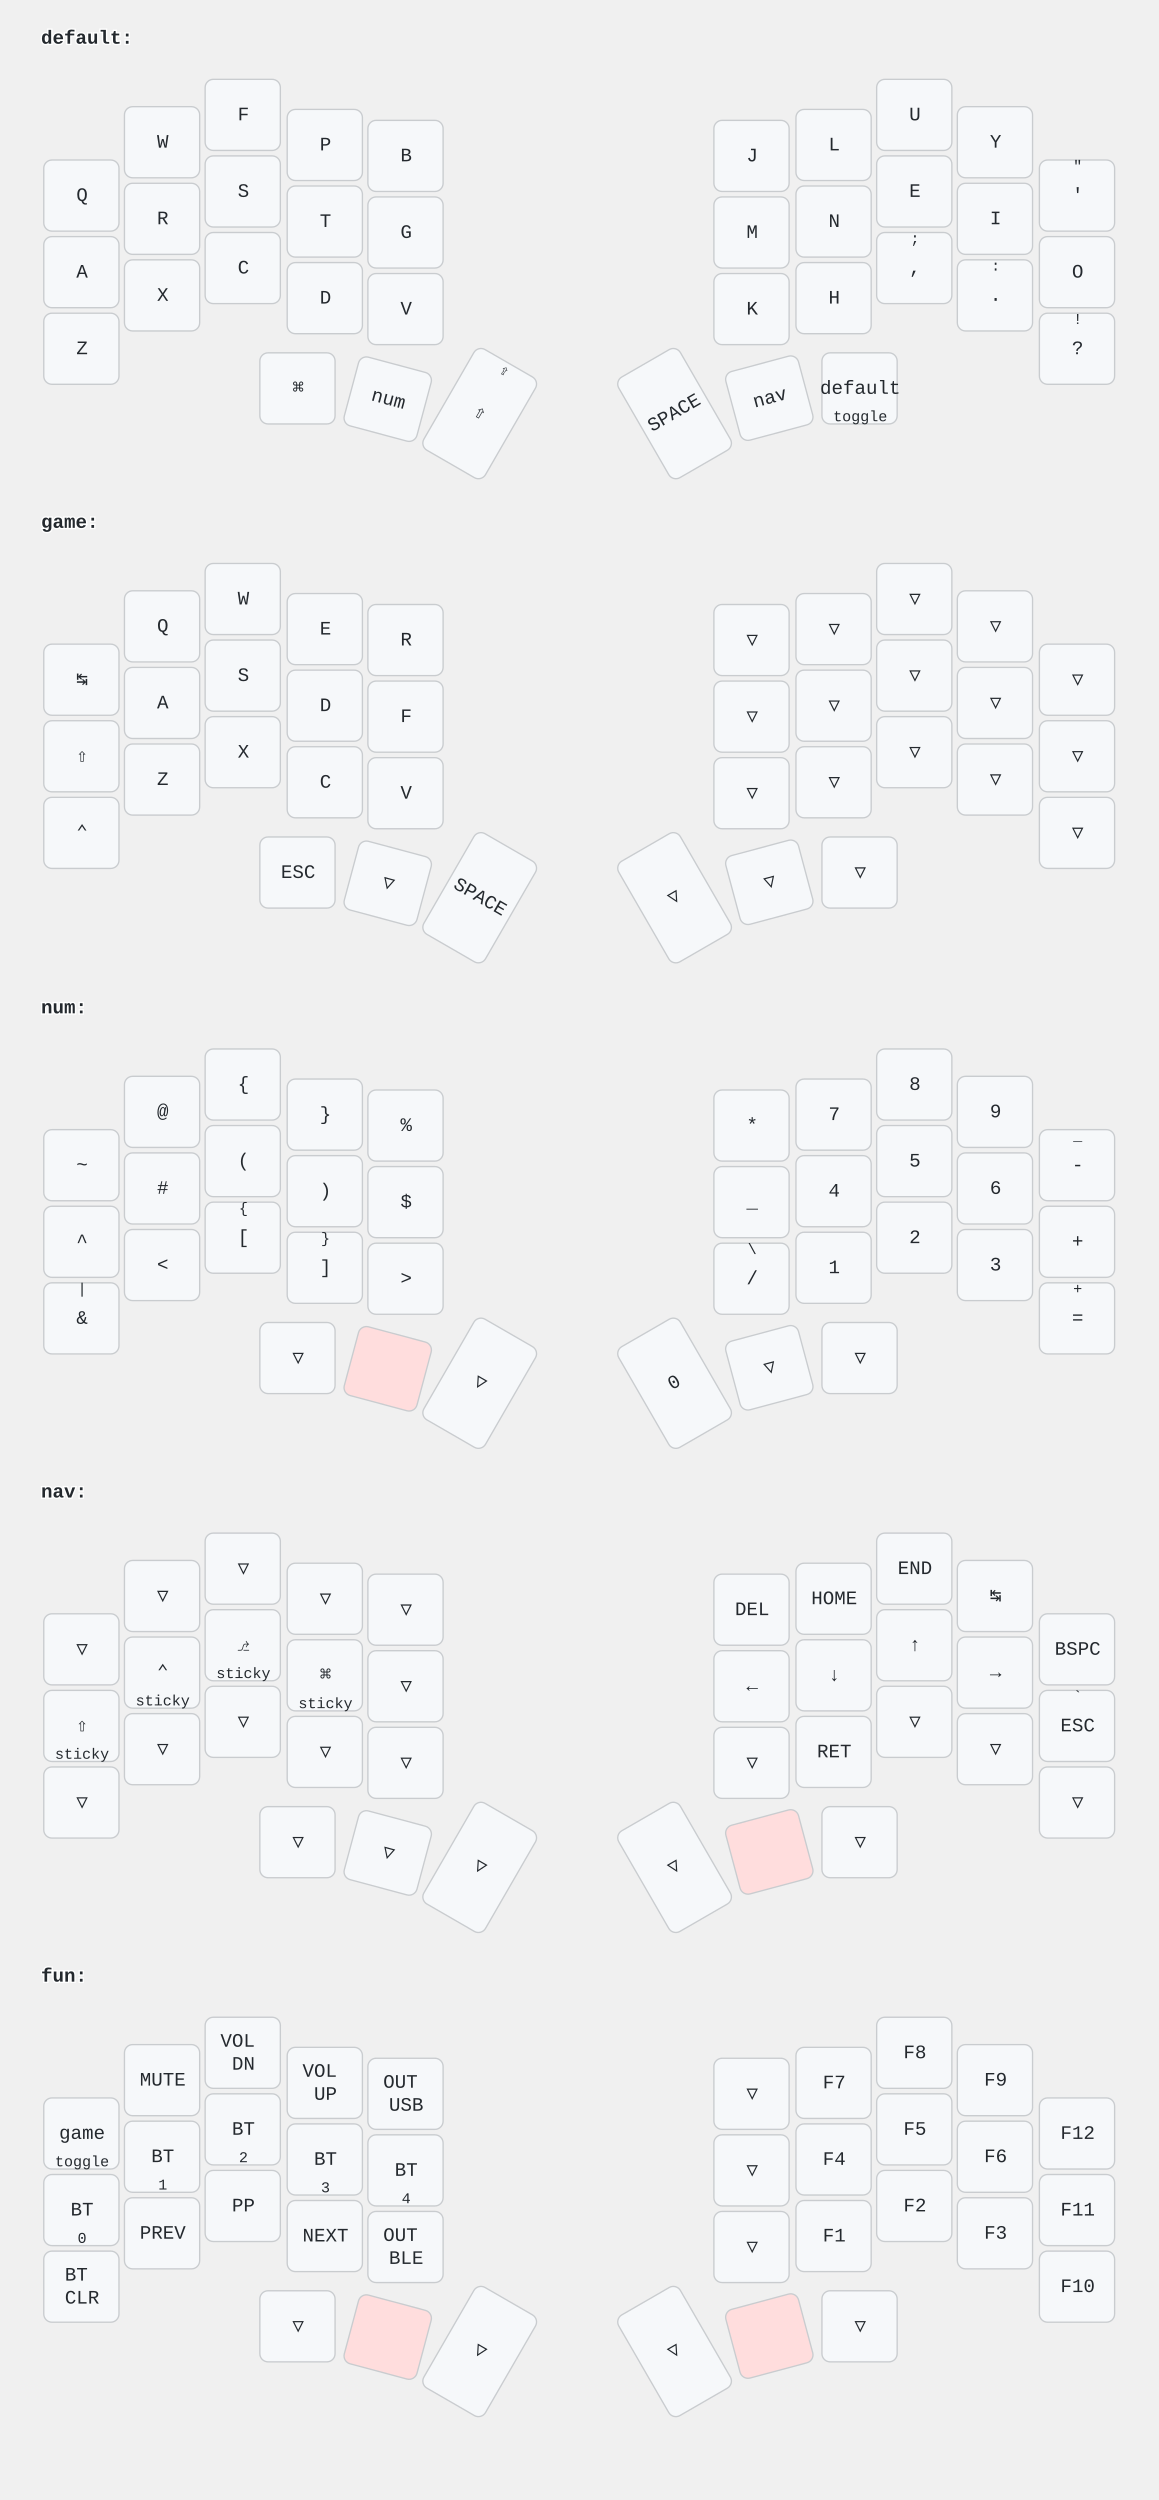
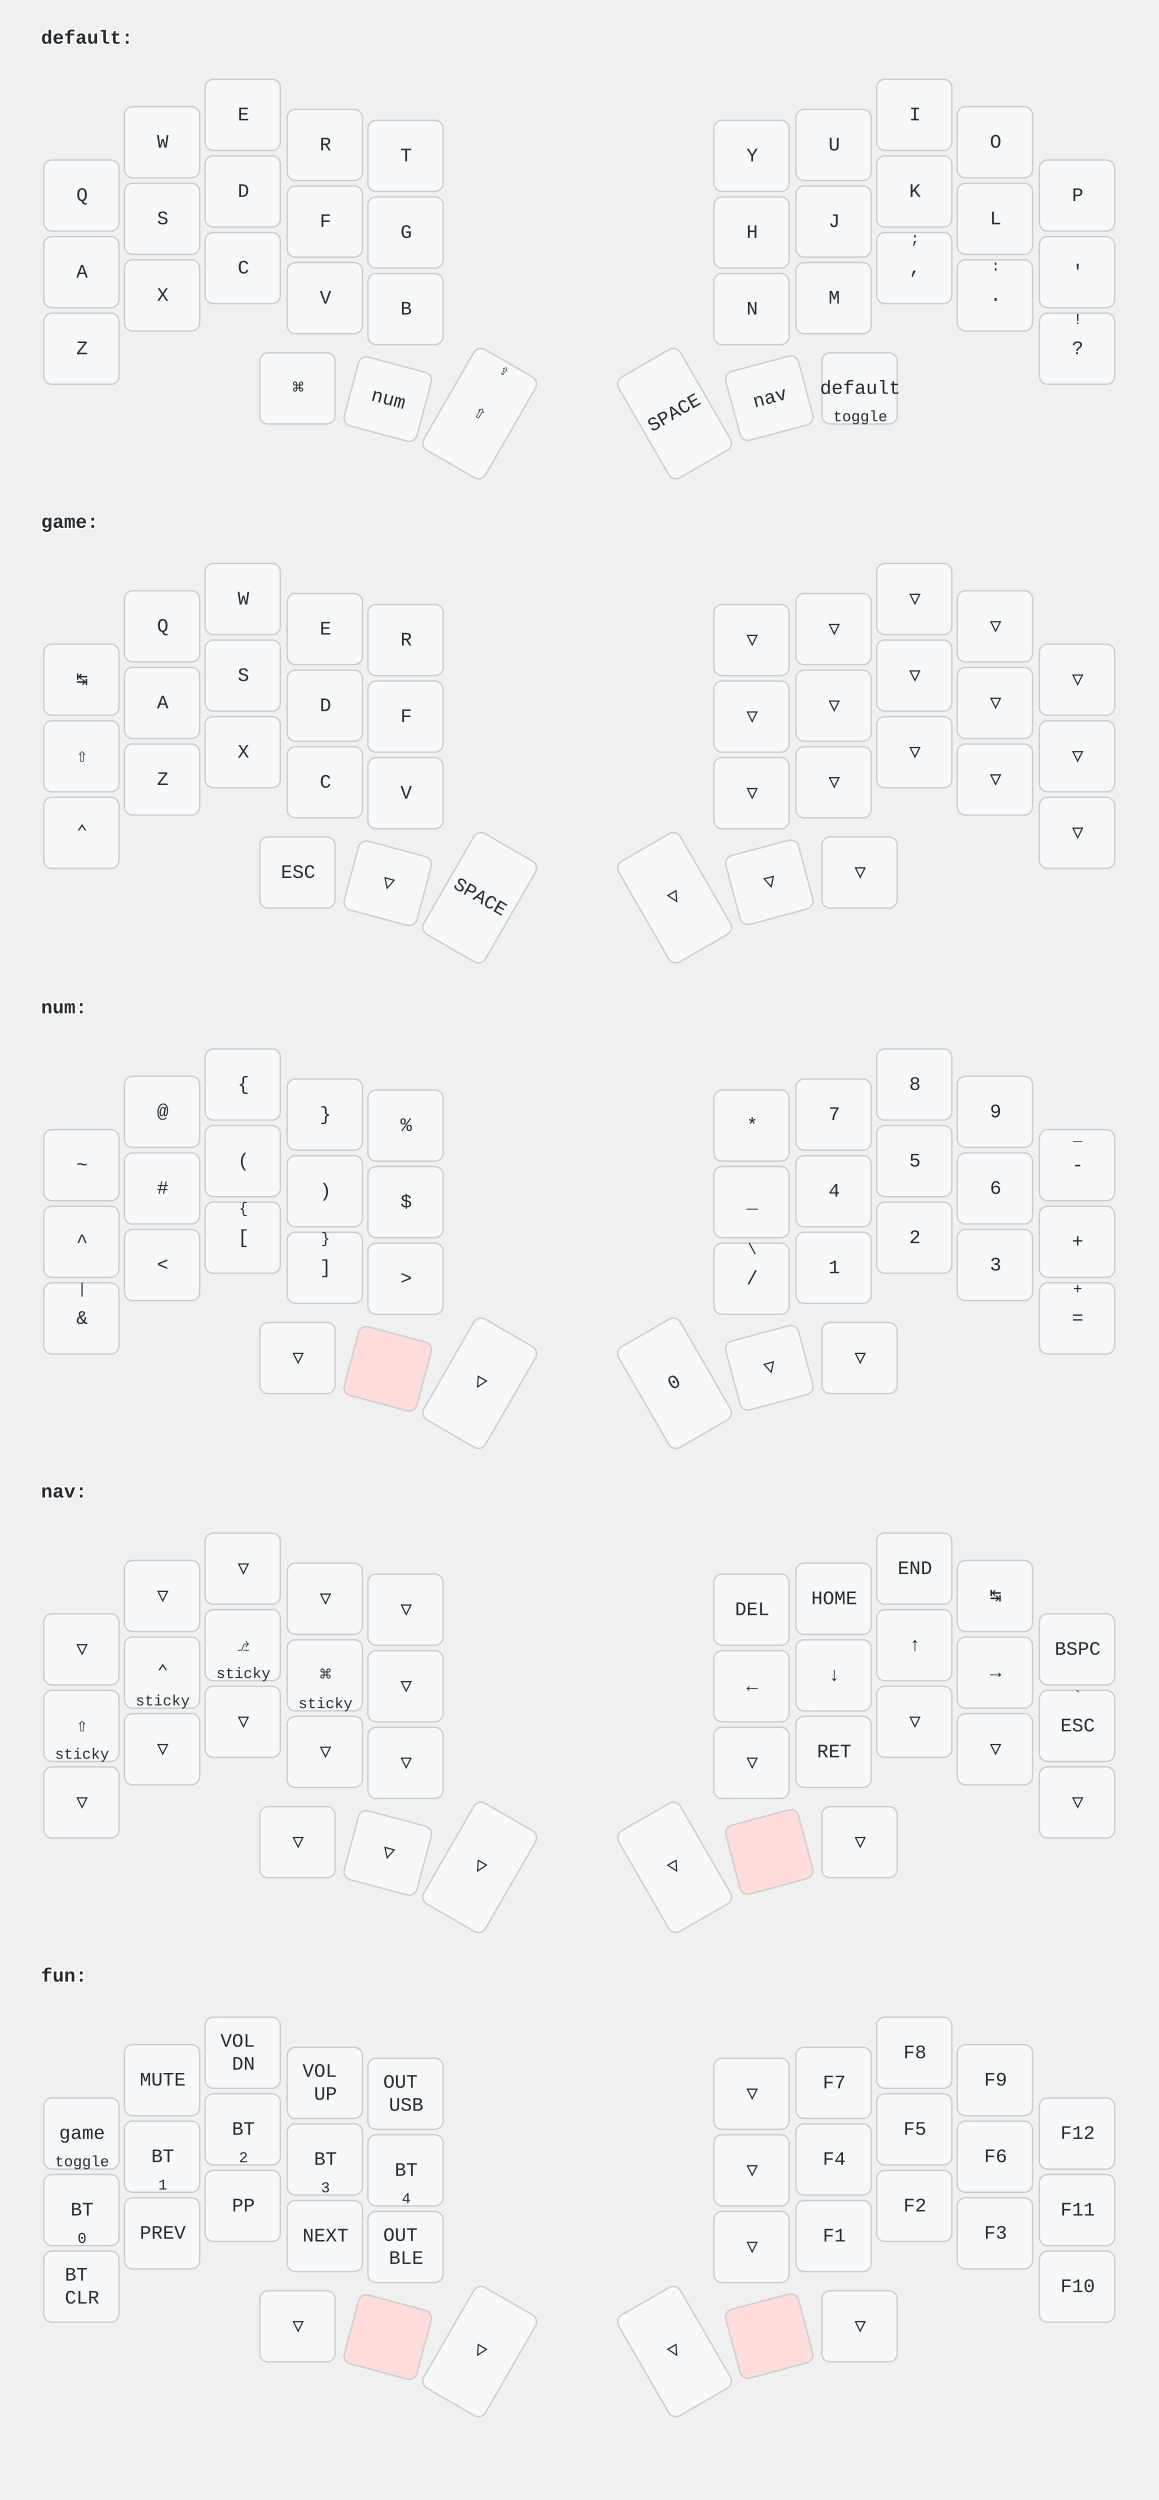
<svg xmlns="http://www.w3.org/2000/svg" width="847" height="1828" viewBox="0 0 847 1828" class="keymap">
  <style>/* font and background color specifications */
svg {
    font-family: SFMono-Regular,Consolas,Liberation Mono,Menlo,monospace;
    font-size: 14px;
    font-kerning: normal;
    text-rendering: optimizeLegibility;
    fill: #24292e;
}

/* default key styling */
rect {
    fill: #f6f8fa;
    stroke: #c9cccf;
    stroke-width: 1;
}

/* color accent for combo boxes */
rect.combo {
    fill: #cdf;
}

/* color accent for held keys */
rect.held, rect.combo.held {
    fill: #fdd;
}

/* color accent for ghost (optional) keys */
rect.ghost, rect.combo.ghost {
    fill: #ddd;
}

text {
    text-anchor: middle;
    dominant-baseline: middle;
}

/* styling for layer labels */
text.label {
    font-weight: bold;
    text-anchor: start;
    stroke: white;
    stroke-width: 2;
    paint-order: stroke;
}

/* styling for combo tap, and key hold/shifted label text */
text.combo, text.hold, text.shifted {
    font-size: 11px;
}

text.hold {
    text-anchor: middle;
    dominant-baseline: auto;
}

text.shifted {
    text-anchor: middle;
    dominant-baseline: hanging;
}

/* styling for hold/shifted label text in combo box */
text.combo.hold, text.combo.shifted {
    font-size: 8px;
}

/* styling for combo dendrons */
path {
    stroke-width: 1;
    stroke: gray;
    fill: none;
}
</style>
  <g transform="translate(30, 0)" class="layer-default">
    <text x="0" y="28" class="label" id="default">default:</text>
    <g transform="translate(0, 56)">
      <g transform="translate(30, 87)" class="key keypos-0">
        <rect rx="6" ry="6" x="-28" y="-26" width="55" height="52" class="key" />
        <text x="0" y="0" class="key tap">Q</text>
      </g>
      <g transform="translate(89, 48)" class="key keypos-1">
        <rect rx="6" ry="6" x="-28" y="-26" width="55" height="52" class="key" />
        <text x="0" y="0" class="key tap">W</text>
      </g>
      <g transform="translate(148, 28)" class="key keypos-2">
        <rect rx="6" ry="6" x="-28" y="-26" width="55" height="52" class="key" />
+         <text x="0" y="0" class="key tap">E</text>
+       </g>
+       <g transform="translate(208, 50)" class="key keypos-3">
+         <rect rx="6" ry="6" x="-28" y="-26" width="55" height="52" class="key" />
+         <text x="0" y="0" class="key tap">R</text>
+       </g>
+       <g transform="translate(267, 58)" class="key keypos-4">
+         <rect rx="6" ry="6" x="-28" y="-26" width="55" height="52" class="key" />
+         <text x="0" y="0" class="key tap">T</text>
+       </g>
+       <g transform="translate(520, 58)" class="key keypos-5">
+         <rect rx="6" ry="6" x="-28" y="-26" width="55" height="52" class="key" />
+         <text x="0" y="0" class="key tap">Y</text>
+       </g>
+       <g transform="translate(580, 50)" class="key keypos-6">
+         <rect rx="6" ry="6" x="-28" y="-26" width="55" height="52" class="key" />
+         <text x="0" y="0" class="key tap">U</text>
+       </g>
+       <g transform="translate(639, 28)" class="key keypos-7">
+         <rect rx="6" ry="6" x="-28" y="-26" width="55" height="52" class="key" />
+         <text x="0" y="0" class="key tap">I</text>
+       </g>
+       <g transform="translate(698, 48)" class="key keypos-8">
+         <rect rx="6" ry="6" x="-28" y="-26" width="55" height="52" class="key" />
+         <text x="0" y="0" class="key tap">O</text>
+       </g>
+       <g transform="translate(758, 87)" class="key keypos-9">
+         <rect rx="6" ry="6" x="-28" y="-26" width="55" height="52" class="key" />
+         <text x="0" y="0" class="key tap">P</text>
+       </g>
+       <g transform="translate(30, 143)" class="key keypos-10">
+         <rect rx="6" ry="6" x="-28" y="-26" width="55" height="52" class="key" />
+         <text x="0" y="0" class="key tap">A</text>
+       </g>
+       <g transform="translate(89, 104)" class="key keypos-11">
+         <rect rx="6" ry="6" x="-28" y="-26" width="55" height="52" class="key" />
+         <text x="0" y="0" class="key tap">S</text>
+       </g>
+       <g transform="translate(148, 84)" class="key keypos-12">
+         <rect rx="6" ry="6" x="-28" y="-26" width="55" height="52" class="key" />
+         <text x="0" y="0" class="key tap">D</text>
+       </g>
+       <g transform="translate(208, 106)" class="key keypos-13">
+         <rect rx="6" ry="6" x="-28" y="-26" width="55" height="52" class="key" />
        <text x="0" y="0" class="key tap">F</text>
      </g>
-       <g transform="translate(208, 50)" class="key keypos-3">
-         <rect rx="6" ry="6" x="-28" y="-26" width="55" height="52" class="key" />
-         <text x="0" y="0" class="key tap">P</text>
-       </g>
-       <g transform="translate(267, 58)" class="key keypos-4">
+       <g transform="translate(267, 114)" class="key keypos-14">
+         <rect rx="6" ry="6" x="-28" y="-26" width="55" height="52" class="key" />
+         <text x="0" y="0" class="key tap">G</text>
+       </g>
+       <g transform="translate(520, 114)" class="key keypos-15">
+         <rect rx="6" ry="6" x="-28" y="-26" width="55" height="52" class="key" />
+         <text x="0" y="0" class="key tap">H</text>
+       </g>
+       <g transform="translate(580, 106)" class="key keypos-16">
+         <rect rx="6" ry="6" x="-28" y="-26" width="55" height="52" class="key" />
+         <text x="0" y="0" class="key tap">J</text>
+       </g>
+       <g transform="translate(639, 84)" class="key keypos-17">
+         <rect rx="6" ry="6" x="-28" y="-26" width="55" height="52" class="key" />
+         <text x="0" y="0" class="key tap">K</text>
+       </g>
+       <g transform="translate(698, 104)" class="key keypos-18">
+         <rect rx="6" ry="6" x="-28" y="-26" width="55" height="52" class="key" />
+         <text x="0" y="0" class="key tap">L</text>
+       </g>
+       <g transform="translate(758, 143)" class="key keypos-19">
+         <rect rx="6" ry="6" x="-28" y="-26" width="55" height="52" class="key" />
+         <text x="0" y="0" class="key tap">'</text>
+       </g>
+       <g transform="translate(30, 199)" class="key keypos-20">
+         <rect rx="6" ry="6" x="-28" y="-26" width="55" height="52" class="key" />
+         <text x="0" y="0" class="key tap">Z</text>
+       </g>
+       <g transform="translate(89, 160)" class="key keypos-21">
+         <rect rx="6" ry="6" x="-28" y="-26" width="55" height="52" class="key" />
+         <text x="0" y="0" class="key tap">X</text>
+       </g>
+       <g transform="translate(148, 140)" class="key keypos-22">
+         <rect rx="6" ry="6" x="-28" y="-26" width="55" height="52" class="key" />
+         <text x="0" y="0" class="key tap">C</text>
+       </g>
+       <g transform="translate(208, 162)" class="key keypos-23">
+         <rect rx="6" ry="6" x="-28" y="-26" width="55" height="52" class="key" />
+         <text x="0" y="0" class="key tap">V</text>
+       </g>
+       <g transform="translate(267, 170)" class="key keypos-24">
        <rect rx="6" ry="6" x="-28" y="-26" width="55" height="52" class="key" />
        <text x="0" y="0" class="key tap">B</text>
      </g>
-       <g transform="translate(520, 58)" class="key keypos-5">
-         <rect rx="6" ry="6" x="-28" y="-26" width="55" height="52" class="key" />
-         <text x="0" y="0" class="key tap">J</text>
-       </g>
-       <g transform="translate(580, 50)" class="key keypos-6">
-         <rect rx="6" ry="6" x="-28" y="-26" width="55" height="52" class="key" />
-         <text x="0" y="0" class="key tap">L</text>
-       </g>
-       <g transform="translate(639, 28)" class="key keypos-7">
-         <rect rx="6" ry="6" x="-28" y="-26" width="55" height="52" class="key" />
-         <text x="0" y="0" class="key tap">U</text>
-       </g>
-       <g transform="translate(698, 48)" class="key keypos-8">
-         <rect rx="6" ry="6" x="-28" y="-26" width="55" height="52" class="key" />
-         <text x="0" y="0" class="key tap">Y</text>
-       </g>
-       <g transform="translate(758, 87)" class="key keypos-9">
-         <rect rx="6" ry="6" x="-28" y="-26" width="55" height="52" class="key" />
-         <text x="0" y="0" class="key tap">'</text>
-         <text x="0" y="-24" class="key shifted">"</text>
-       </g>
-       <g transform="translate(30, 143)" class="key keypos-10">
-         <rect rx="6" ry="6" x="-28" y="-26" width="55" height="52" class="key" />
-         <text x="0" y="0" class="key tap">A</text>
-       </g>
-       <g transform="translate(89, 104)" class="key keypos-11">
-         <rect rx="6" ry="6" x="-28" y="-26" width="55" height="52" class="key" />
-         <text x="0" y="0" class="key tap">R</text>
-       </g>
-       <g transform="translate(148, 84)" class="key keypos-12">
-         <rect rx="6" ry="6" x="-28" y="-26" width="55" height="52" class="key" />
-         <text x="0" y="0" class="key tap">S</text>
-       </g>
-       <g transform="translate(208, 106)" class="key keypos-13">
-         <rect rx="6" ry="6" x="-28" y="-26" width="55" height="52" class="key" />
-         <text x="0" y="0" class="key tap">T</text>
-       </g>
-       <g transform="translate(267, 114)" class="key keypos-14">
-         <rect rx="6" ry="6" x="-28" y="-26" width="55" height="52" class="key" />
-         <text x="0" y="0" class="key tap">G</text>
-       </g>
-       <g transform="translate(520, 114)" class="key keypos-15">
+       <g transform="translate(520, 170)" class="key keypos-25">
+         <rect rx="6" ry="6" x="-28" y="-26" width="55" height="52" class="key" />
+         <text x="0" y="0" class="key tap">N</text>
+       </g>
+       <g transform="translate(580, 162)" class="key keypos-26">
        <rect rx="6" ry="6" x="-28" y="-26" width="55" height="52" class="key" />
        <text x="0" y="0" class="key tap">M</text>
-       </g>
-       <g transform="translate(580, 106)" class="key keypos-16">
-         <rect rx="6" ry="6" x="-28" y="-26" width="55" height="52" class="key" />
-         <text x="0" y="0" class="key tap">N</text>
-       </g>
-       <g transform="translate(639, 84)" class="key keypos-17">
-         <rect rx="6" ry="6" x="-28" y="-26" width="55" height="52" class="key" />
-         <text x="0" y="0" class="key tap">E</text>
-       </g>
-       <g transform="translate(698, 104)" class="key keypos-18">
-         <rect rx="6" ry="6" x="-28" y="-26" width="55" height="52" class="key" />
-         <text x="0" y="0" class="key tap">I</text>
-       </g>
-       <g transform="translate(758, 143)" class="key keypos-19">
-         <rect rx="6" ry="6" x="-28" y="-26" width="55" height="52" class="key" />
-         <text x="0" y="0" class="key tap">O</text>
-       </g>
-       <g transform="translate(30, 199)" class="key keypos-20">
-         <rect rx="6" ry="6" x="-28" y="-26" width="55" height="52" class="key" />
-         <text x="0" y="0" class="key tap">Z</text>
-       </g>
-       <g transform="translate(89, 160)" class="key keypos-21">
-         <rect rx="6" ry="6" x="-28" y="-26" width="55" height="52" class="key" />
-         <text x="0" y="0" class="key tap">X</text>
-       </g>
-       <g transform="translate(148, 140)" class="key keypos-22">
-         <rect rx="6" ry="6" x="-28" y="-26" width="55" height="52" class="key" />
-         <text x="0" y="0" class="key tap">C</text>
-       </g>
-       <g transform="translate(208, 162)" class="key keypos-23">
-         <rect rx="6" ry="6" x="-28" y="-26" width="55" height="52" class="key" />
-         <text x="0" y="0" class="key tap">D</text>
-       </g>
-       <g transform="translate(267, 170)" class="key keypos-24">
-         <rect rx="6" ry="6" x="-28" y="-26" width="55" height="52" class="key" />
-         <text x="0" y="0" class="key tap">V</text>
-       </g>
-       <g transform="translate(520, 170)" class="key keypos-25">
-         <rect rx="6" ry="6" x="-28" y="-26" width="55" height="52" class="key" />
-         <text x="0" y="0" class="key tap">K</text>
-       </g>
-       <g transform="translate(580, 162)" class="key keypos-26">
-         <rect rx="6" ry="6" x="-28" y="-26" width="55" height="52" class="key" />
-         <text x="0" y="0" class="key tap">H</text>
      </g>
      <g transform="translate(639, 140)" class="key keypos-27">
        <rect rx="6" ry="6" x="-28" y="-26" width="55" height="52" class="key" />
        <text x="0" y="0" class="key tap">,</text>
        <text x="0" y="-24" class="key shifted">;</text>
      </g>
      <g transform="translate(698, 160)" class="key keypos-28">
        <rect rx="6" ry="6" x="-28" y="-26" width="55" height="52" class="key" />
        <text x="0" y="0" class="key tap">.</text>
        <text x="0" y="-24" class="key shifted">:</text>
      </g>
      <g transform="translate(758, 199)" class="key keypos-29">
        <rect rx="6" ry="6" x="-28" y="-26" width="55" height="52" class="key" />
        <text x="0" y="0" class="key tap">?</text>
        <text x="0" y="-24" class="key shifted">!</text>
      </g>
      <g transform="translate(188, 228)" class="key keypos-30">
        <rect rx="6" ry="6" x="-28" y="-26" width="55" height="52" class="key" />
        <text x="0" y="0" class="key tap">⌘</text>
      </g>
      <g transform="translate(254, 236) rotate(15.0)" class="key keypos-31">
        <rect rx="6" ry="6" x="-28" y="-26" width="55" height="52" class="key" />
        <a href="#num">
          <text x="0" y="0" class="key tap layer-activator">num</text>
        </a>
      </g>
      <g transform="translate(321, 246) rotate(30.0)" class="key keypos-32">
        <rect rx="6" ry="6" x="-26" y="-42" width="52" height="85" class="key" />
        <text x="0" y="0" class="key tap">⇧</text>
        <text x="0" y="-40" class="key shifted">⇪</text>
      </g>
      <g transform="translate(463, 246) rotate(-30.0)" class="key keypos-33">
        <rect rx="6" ry="6" x="-26" y="-42" width="52" height="85" class="key" />
        <text x="0" y="0" class="key tap">SPACE</text>
      </g>
      <g transform="translate(533, 235) rotate(-15.0)" class="key keypos-34">
        <rect rx="6" ry="6" x="-28" y="-26" width="55" height="52" class="key" />
        <a href="#nav">
          <text x="0" y="0" class="key tap layer-activator">nav</text>
        </a>
      </g>
      <g transform="translate(599, 228)" class="key keypos-35">
        <rect rx="6" ry="6" x="-28" y="-26" width="55" height="52" class="key" />
        <a href="#default">
          <text x="0" y="0" class="key tap layer-activator">default</text>
        </a>
        <text x="0" y="24" class="key hold">toggle</text>
      </g>
    </g>
  </g>
  <g transform="translate(30, 354)" class="layer-game">
    <text x="0" y="28" class="label" id="game">game:</text>
    <g transform="translate(0, 56)">
      <g transform="translate(30, 87)" class="key keypos-0">
        <rect rx="6" ry="6" x="-28" y="-26" width="55" height="52" class="key" />
        <text x="0" y="0" class="key tap">↹</text>
      </g>
      <g transform="translate(89, 48)" class="key keypos-1">
        <rect rx="6" ry="6" x="-28" y="-26" width="55" height="52" class="key" />
        <text x="0" y="0" class="key tap">Q</text>
      </g>
      <g transform="translate(148, 28)" class="key keypos-2">
        <rect rx="6" ry="6" x="-28" y="-26" width="55" height="52" class="key" />
        <text x="0" y="0" class="key tap">W</text>
      </g>
      <g transform="translate(208, 50)" class="key keypos-3">
        <rect rx="6" ry="6" x="-28" y="-26" width="55" height="52" class="key" />
        <text x="0" y="0" class="key tap">E</text>
      </g>
      <g transform="translate(267, 58)" class="key keypos-4">
        <rect rx="6" ry="6" x="-28" y="-26" width="55" height="52" class="key" />
        <text x="0" y="0" class="key tap">R</text>
      </g>
      <g transform="translate(520, 58)" class="key trans keypos-5">
        <rect rx="6" ry="6" x="-28" y="-26" width="55" height="52" class="key trans" />
        <text x="0" y="0" class="key trans tap">▽</text>
      </g>
      <g transform="translate(580, 50)" class="key trans keypos-6">
        <rect rx="6" ry="6" x="-28" y="-26" width="55" height="52" class="key trans" />
        <text x="0" y="0" class="key trans tap">▽</text>
      </g>
      <g transform="translate(639, 28)" class="key trans keypos-7">
        <rect rx="6" ry="6" x="-28" y="-26" width="55" height="52" class="key trans" />
        <text x="0" y="0" class="key trans tap">▽</text>
      </g>
      <g transform="translate(698, 48)" class="key trans keypos-8">
        <rect rx="6" ry="6" x="-28" y="-26" width="55" height="52" class="key trans" />
        <text x="0" y="0" class="key trans tap">▽</text>
      </g>
      <g transform="translate(758, 87)" class="key trans keypos-9">
        <rect rx="6" ry="6" x="-28" y="-26" width="55" height="52" class="key trans" />
        <text x="0" y="0" class="key trans tap">▽</text>
      </g>
      <g transform="translate(30, 143)" class="key keypos-10">
        <rect rx="6" ry="6" x="-28" y="-26" width="55" height="52" class="key" />
        <text x="0" y="0" class="key tap">⇧</text>
      </g>
      <g transform="translate(89, 104)" class="key keypos-11">
        <rect rx="6" ry="6" x="-28" y="-26" width="55" height="52" class="key" />
        <text x="0" y="0" class="key tap">A</text>
      </g>
      <g transform="translate(148, 84)" class="key keypos-12">
        <rect rx="6" ry="6" x="-28" y="-26" width="55" height="52" class="key" />
        <text x="0" y="0" class="key tap">S</text>
      </g>
      <g transform="translate(208, 106)" class="key keypos-13">
        <rect rx="6" ry="6" x="-28" y="-26" width="55" height="52" class="key" />
        <text x="0" y="0" class="key tap">D</text>
      </g>
      <g transform="translate(267, 114)" class="key keypos-14">
        <rect rx="6" ry="6" x="-28" y="-26" width="55" height="52" class="key" />
        <text x="0" y="0" class="key tap">F</text>
      </g>
      <g transform="translate(520, 114)" class="key trans keypos-15">
        <rect rx="6" ry="6" x="-28" y="-26" width="55" height="52" class="key trans" />
        <text x="0" y="0" class="key trans tap">▽</text>
      </g>
      <g transform="translate(580, 106)" class="key trans keypos-16">
        <rect rx="6" ry="6" x="-28" y="-26" width="55" height="52" class="key trans" />
        <text x="0" y="0" class="key trans tap">▽</text>
      </g>
      <g transform="translate(639, 84)" class="key trans keypos-17">
        <rect rx="6" ry="6" x="-28" y="-26" width="55" height="52" class="key trans" />
        <text x="0" y="0" class="key trans tap">▽</text>
      </g>
      <g transform="translate(698, 104)" class="key trans keypos-18">
        <rect rx="6" ry="6" x="-28" y="-26" width="55" height="52" class="key trans" />
        <text x="0" y="0" class="key trans tap">▽</text>
      </g>
      <g transform="translate(758, 143)" class="key trans keypos-19">
        <rect rx="6" ry="6" x="-28" y="-26" width="55" height="52" class="key trans" />
        <text x="0" y="0" class="key trans tap">▽</text>
      </g>
      <g transform="translate(30, 199)" class="key keypos-20">
        <rect rx="6" ry="6" x="-28" y="-26" width="55" height="52" class="key" />
        <text x="0" y="0" class="key tap">⌃</text>
      </g>
      <g transform="translate(89, 160)" class="key keypos-21">
        <rect rx="6" ry="6" x="-28" y="-26" width="55" height="52" class="key" />
        <text x="0" y="0" class="key tap">Z</text>
      </g>
      <g transform="translate(148, 140)" class="key keypos-22">
        <rect rx="6" ry="6" x="-28" y="-26" width="55" height="52" class="key" />
        <text x="0" y="0" class="key tap">X</text>
      </g>
      <g transform="translate(208, 162)" class="key keypos-23">
        <rect rx="6" ry="6" x="-28" y="-26" width="55" height="52" class="key" />
        <text x="0" y="0" class="key tap">C</text>
      </g>
      <g transform="translate(267, 170)" class="key keypos-24">
        <rect rx="6" ry="6" x="-28" y="-26" width="55" height="52" class="key" />
        <text x="0" y="0" class="key tap">V</text>
      </g>
      <g transform="translate(520, 170)" class="key trans keypos-25">
        <rect rx="6" ry="6" x="-28" y="-26" width="55" height="52" class="key trans" />
        <text x="0" y="0" class="key trans tap">▽</text>
      </g>
      <g transform="translate(580, 162)" class="key trans keypos-26">
        <rect rx="6" ry="6" x="-28" y="-26" width="55" height="52" class="key trans" />
        <text x="0" y="0" class="key trans tap">▽</text>
      </g>
      <g transform="translate(639, 140)" class="key trans keypos-27">
        <rect rx="6" ry="6" x="-28" y="-26" width="55" height="52" class="key trans" />
        <text x="0" y="0" class="key trans tap">▽</text>
      </g>
      <g transform="translate(698, 160)" class="key trans keypos-28">
        <rect rx="6" ry="6" x="-28" y="-26" width="55" height="52" class="key trans" />
        <text x="0" y="0" class="key trans tap">▽</text>
      </g>
      <g transform="translate(758, 199)" class="key trans keypos-29">
        <rect rx="6" ry="6" x="-28" y="-26" width="55" height="52" class="key trans" />
        <text x="0" y="0" class="key trans tap">▽</text>
      </g>
      <g transform="translate(188, 228)" class="key keypos-30">
        <rect rx="6" ry="6" x="-28" y="-26" width="55" height="52" class="key" />
        <text x="0" y="0" class="key tap">ESC</text>
      </g>
      <g transform="translate(254, 236) rotate(15.0)" class="key trans keypos-31">
        <rect rx="6" ry="6" x="-28" y="-26" width="55" height="52" class="key trans" />
        <text x="0" y="0" class="key trans tap">▽</text>
      </g>
      <g transform="translate(321, 246) rotate(30.0)" class="key keypos-32">
        <rect rx="6" ry="6" x="-26" y="-42" width="52" height="85" class="key" />
        <text x="0" y="0" class="key tap">SPACE</text>
      </g>
      <g transform="translate(463, 246) rotate(-30.0)" class="key trans keypos-33">
        <rect rx="6" ry="6" x="-26" y="-42" width="52" height="85" class="key trans" />
        <text x="0" y="0" class="key trans tap">▽</text>
      </g>
      <g transform="translate(533, 235) rotate(-15.0)" class="key trans keypos-34">
        <rect rx="6" ry="6" x="-28" y="-26" width="55" height="52" class="key trans" />
        <text x="0" y="0" class="key trans tap">▽</text>
      </g>
      <g transform="translate(599, 228)" class="key trans keypos-35">
        <rect rx="6" ry="6" x="-28" y="-26" width="55" height="52" class="key trans" />
        <text x="0" y="0" class="key trans tap">▽</text>
      </g>
    </g>
  </g>
  <g transform="translate(30, 709)" class="layer-num">
    <text x="0" y="28" class="label" id="num">num:</text>
    <g transform="translate(0, 56)">
      <g transform="translate(30, 87)" class="key keypos-0">
        <rect rx="6" ry="6" x="-28" y="-26" width="55" height="52" class="key" />
        <text x="0" y="0" class="key tap">~</text>
      </g>
      <g transform="translate(89, 48)" class="key keypos-1">
        <rect rx="6" ry="6" x="-28" y="-26" width="55" height="52" class="key" />
        <text x="0" y="0" class="key tap">@</text>
      </g>
      <g transform="translate(148, 28)" class="key keypos-2">
        <rect rx="6" ry="6" x="-28" y="-26" width="55" height="52" class="key" />
        <text x="0" y="0" class="key tap">{</text>
      </g>
      <g transform="translate(208, 50)" class="key keypos-3">
        <rect rx="6" ry="6" x="-28" y="-26" width="55" height="52" class="key" />
        <text x="0" y="0" class="key tap">}</text>
      </g>
      <g transform="translate(267, 58)" class="key keypos-4">
        <rect rx="6" ry="6" x="-28" y="-26" width="55" height="52" class="key" />
        <text x="0" y="0" class="key tap">%</text>
      </g>
      <g transform="translate(520, 58)" class="key keypos-5">
        <rect rx="6" ry="6" x="-28" y="-26" width="55" height="52" class="key" />
        <text x="0" y="0" class="key tap">*</text>
      </g>
      <g transform="translate(580, 50)" class="key keypos-6">
        <rect rx="6" ry="6" x="-28" y="-26" width="55" height="52" class="key" />
        <text x="0" y="0" class="key tap">7</text>
      </g>
      <g transform="translate(639, 28)" class="key keypos-7">
        <rect rx="6" ry="6" x="-28" y="-26" width="55" height="52" class="key" />
        <text x="0" y="0" class="key tap">8</text>
      </g>
      <g transform="translate(698, 48)" class="key keypos-8">
        <rect rx="6" ry="6" x="-28" y="-26" width="55" height="52" class="key" />
        <text x="0" y="0" class="key tap">9</text>
      </g>
      <g transform="translate(758, 87)" class="key keypos-9">
        <rect rx="6" ry="6" x="-28" y="-26" width="55" height="52" class="key" />
        <text x="0" y="0" class="key tap">-</text>
        <text x="0" y="-24" class="key shifted">_</text>
      </g>
      <g transform="translate(30, 143)" class="key keypos-10">
        <rect rx="6" ry="6" x="-28" y="-26" width="55" height="52" class="key" />
        <text x="0" y="0" class="key tap">^</text>
      </g>
      <g transform="translate(89, 104)" class="key keypos-11">
        <rect rx="6" ry="6" x="-28" y="-26" width="55" height="52" class="key" />
        <text x="0" y="0" class="key tap">#</text>
      </g>
      <g transform="translate(148, 84)" class="key keypos-12">
        <rect rx="6" ry="6" x="-28" y="-26" width="55" height="52" class="key" />
        <text x="0" y="0" class="key tap">(</text>
      </g>
      <g transform="translate(208, 106)" class="key keypos-13">
        <rect rx="6" ry="6" x="-28" y="-26" width="55" height="52" class="key" />
        <text x="0" y="0" class="key tap">)</text>
      </g>
      <g transform="translate(267, 114)" class="key keypos-14">
        <rect rx="6" ry="6" x="-28" y="-26" width="55" height="52" class="key" />
        <text x="0" y="0" class="key tap">$</text>
      </g>
      <g transform="translate(520, 114)" class="key keypos-15">
        <rect rx="6" ry="6" x="-28" y="-26" width="55" height="52" class="key" />
        <text x="0" y="0" class="key tap">_</text>
      </g>
      <g transform="translate(580, 106)" class="key keypos-16">
        <rect rx="6" ry="6" x="-28" y="-26" width="55" height="52" class="key" />
        <text x="0" y="0" class="key tap">4</text>
      </g>
      <g transform="translate(639, 84)" class="key keypos-17">
        <rect rx="6" ry="6" x="-28" y="-26" width="55" height="52" class="key" />
        <text x="0" y="0" class="key tap">5</text>
      </g>
      <g transform="translate(698, 104)" class="key keypos-18">
        <rect rx="6" ry="6" x="-28" y="-26" width="55" height="52" class="key" />
        <text x="0" y="0" class="key tap">6</text>
      </g>
      <g transform="translate(758, 143)" class="key keypos-19">
        <rect rx="6" ry="6" x="-28" y="-26" width="55" height="52" class="key" />
        <text x="0" y="0" class="key tap">+</text>
      </g>
      <g transform="translate(30, 199)" class="key keypos-20">
        <rect rx="6" ry="6" x="-28" y="-26" width="55" height="52" class="key" />
        <text x="0" y="0" class="key tap">&amp;</text>
        <text x="0" y="-24" class="key shifted">|</text>
      </g>
      <g transform="translate(89, 160)" class="key keypos-21">
        <rect rx="6" ry="6" x="-28" y="-26" width="55" height="52" class="key" />
        <text x="0" y="0" class="key tap">&lt;</text>
      </g>
      <g transform="translate(148, 140)" class="key keypos-22">
        <rect rx="6" ry="6" x="-28" y="-26" width="55" height="52" class="key" />
        <text x="0" y="0" class="key tap">[</text>
        <text x="0" y="-24" class="key shifted">{</text>
      </g>
      <g transform="translate(208, 162)" class="key keypos-23">
        <rect rx="6" ry="6" x="-28" y="-26" width="55" height="52" class="key" />
        <text x="0" y="0" class="key tap">]</text>
        <text x="0" y="-24" class="key shifted">}</text>
      </g>
      <g transform="translate(267, 170)" class="key keypos-24">
        <rect rx="6" ry="6" x="-28" y="-26" width="55" height="52" class="key" />
        <text x="0" y="0" class="key tap">&gt;</text>
      </g>
      <g transform="translate(520, 170)" class="key keypos-25">
        <rect rx="6" ry="6" x="-28" y="-26" width="55" height="52" class="key" />
        <text x="0" y="0" class="key tap">/</text>
        <text x="0" y="-24" class="key shifted">\</text>
      </g>
      <g transform="translate(580, 162)" class="key keypos-26">
        <rect rx="6" ry="6" x="-28" y="-26" width="55" height="52" class="key" />
        <text x="0" y="0" class="key tap">1</text>
      </g>
      <g transform="translate(639, 140)" class="key keypos-27">
        <rect rx="6" ry="6" x="-28" y="-26" width="55" height="52" class="key" />
        <text x="0" y="0" class="key tap">2</text>
      </g>
      <g transform="translate(698, 160)" class="key keypos-28">
        <rect rx="6" ry="6" x="-28" y="-26" width="55" height="52" class="key" />
        <text x="0" y="0" class="key tap">3</text>
      </g>
      <g transform="translate(758, 199)" class="key keypos-29">
        <rect rx="6" ry="6" x="-28" y="-26" width="55" height="52" class="key" />
        <text x="0" y="0" class="key tap">=</text>
        <text x="0" y="-24" class="key shifted">+</text>
      </g>
      <g transform="translate(188, 228)" class="key trans keypos-30">
        <rect rx="6" ry="6" x="-28" y="-26" width="55" height="52" class="key trans" />
        <text x="0" y="0" class="key trans tap">▽</text>
      </g>
      <g transform="translate(254, 236) rotate(15.0)" class="key held keypos-31">
        <rect rx="6" ry="6" x="-28" y="-26" width="55" height="52" class="key held" />
      </g>
      <g transform="translate(321, 246) rotate(30.0)" class="key trans keypos-32">
        <rect rx="6" ry="6" x="-26" y="-42" width="52" height="85" class="key trans" />
        <text x="0" y="0" class="key trans tap">▽</text>
      </g>
      <g transform="translate(463, 246) rotate(-30.0)" class="key keypos-33">
        <rect rx="6" ry="6" x="-26" y="-42" width="52" height="85" class="key" />
        <text x="0" y="0" class="key tap">0</text>
      </g>
      <g transform="translate(533, 235) rotate(-15.0)" class="key trans keypos-34">
        <rect rx="6" ry="6" x="-28" y="-26" width="55" height="52" class="key trans" />
        <text x="0" y="0" class="key trans tap">▽</text>
      </g>
      <g transform="translate(599, 228)" class="key trans keypos-35">
        <rect rx="6" ry="6" x="-28" y="-26" width="55" height="52" class="key trans" />
        <text x="0" y="0" class="key trans tap">▽</text>
      </g>
    </g>
  </g>
  <g transform="translate(30, 1063)" class="layer-nav">
    <text x="0" y="28" class="label" id="nav">nav:</text>
    <g transform="translate(0, 56)">
      <g transform="translate(30, 87)" class="key trans keypos-0">
        <rect rx="6" ry="6" x="-28" y="-26" width="55" height="52" class="key trans" />
        <text x="0" y="0" class="key trans tap">▽</text>
      </g>
      <g transform="translate(89, 48)" class="key trans keypos-1">
        <rect rx="6" ry="6" x="-28" y="-26" width="55" height="52" class="key trans" />
        <text x="0" y="0" class="key trans tap">▽</text>
      </g>
      <g transform="translate(148, 28)" class="key trans keypos-2">
        <rect rx="6" ry="6" x="-28" y="-26" width="55" height="52" class="key trans" />
        <text x="0" y="0" class="key trans tap">▽</text>
      </g>
      <g transform="translate(208, 50)" class="key trans keypos-3">
        <rect rx="6" ry="6" x="-28" y="-26" width="55" height="52" class="key trans" />
        <text x="0" y="0" class="key trans tap">▽</text>
      </g>
      <g transform="translate(267, 58)" class="key trans keypos-4">
        <rect rx="6" ry="6" x="-28" y="-26" width="55" height="52" class="key trans" />
        <text x="0" y="0" class="key trans tap">▽</text>
      </g>
      <g transform="translate(520, 58)" class="key keypos-5">
        <rect rx="6" ry="6" x="-28" y="-26" width="55" height="52" class="key" />
        <text x="0" y="0" class="key tap">DEL</text>
      </g>
      <g transform="translate(580, 50)" class="key keypos-6">
        <rect rx="6" ry="6" x="-28" y="-26" width="55" height="52" class="key" />
        <text x="0" y="0" class="key tap">HOME</text>
      </g>
      <g transform="translate(639, 28)" class="key keypos-7">
        <rect rx="6" ry="6" x="-28" y="-26" width="55" height="52" class="key" />
        <text x="0" y="0" class="key tap">END</text>
      </g>
      <g transform="translate(698, 48)" class="key keypos-8">
        <rect rx="6" ry="6" x="-28" y="-26" width="55" height="52" class="key" />
        <text x="0" y="0" class="key tap">↹</text>
      </g>
      <g transform="translate(758, 87)" class="key keypos-9">
        <rect rx="6" ry="6" x="-28" y="-26" width="55" height="52" class="key" />
        <text x="0" y="0" class="key tap">BSPC</text>
      </g>
      <g transform="translate(30, 143)" class="key keypos-10">
        <rect rx="6" ry="6" x="-28" y="-26" width="55" height="52" class="key" />
        <text x="0" y="0" class="key tap">⇧</text>
        <text x="0" y="24" class="key hold">sticky</text>
      </g>
      <g transform="translate(89, 104)" class="key keypos-11">
        <rect rx="6" ry="6" x="-28" y="-26" width="55" height="52" class="key" />
        <text x="0" y="0" class="key tap">⌃</text>
        <text x="0" y="24" class="key hold">sticky</text>
      </g>
      <g transform="translate(148, 84)" class="key keypos-12">
        <rect rx="6" ry="6" x="-28" y="-26" width="55" height="52" class="key" />
        <text x="0" y="0" class="key tap">⎇</text>
        <text x="0" y="24" class="key hold">sticky</text>
      </g>
      <g transform="translate(208, 106)" class="key keypos-13">
        <rect rx="6" ry="6" x="-28" y="-26" width="55" height="52" class="key" />
        <text x="0" y="0" class="key tap">⌘</text>
        <text x="0" y="24" class="key hold">sticky</text>
      </g>
      <g transform="translate(267, 114)" class="key trans keypos-14">
        <rect rx="6" ry="6" x="-28" y="-26" width="55" height="52" class="key trans" />
        <text x="0" y="0" class="key trans tap">▽</text>
      </g>
      <g transform="translate(520, 114)" class="key keypos-15">
        <rect rx="6" ry="6" x="-28" y="-26" width="55" height="52" class="key" />
        <text x="0" y="0" class="key tap">←</text>
      </g>
      <g transform="translate(580, 106)" class="key keypos-16">
        <rect rx="6" ry="6" x="-28" y="-26" width="55" height="52" class="key" />
        <text x="0" y="0" class="key tap">↓</text>
      </g>
      <g transform="translate(639, 84)" class="key keypos-17">
        <rect rx="6" ry="6" x="-28" y="-26" width="55" height="52" class="key" />
        <text x="0" y="0" class="key tap">↑</text>
      </g>
      <g transform="translate(698, 104)" class="key keypos-18">
        <rect rx="6" ry="6" x="-28" y="-26" width="55" height="52" class="key" />
        <text x="0" y="0" class="key tap">→</text>
      </g>
      <g transform="translate(758, 143)" class="key keypos-19">
        <rect rx="6" ry="6" x="-28" y="-26" width="55" height="52" class="key" />
        <text x="0" y="0" class="key tap">ESC</text>
        <text x="0" y="-24" class="key shifted">`</text>
      </g>
      <g transform="translate(30, 199)" class="key trans keypos-20">
        <rect rx="6" ry="6" x="-28" y="-26" width="55" height="52" class="key trans" />
        <text x="0" y="0" class="key trans tap">▽</text>
      </g>
      <g transform="translate(89, 160)" class="key trans keypos-21">
        <rect rx="6" ry="6" x="-28" y="-26" width="55" height="52" class="key trans" />
        <text x="0" y="0" class="key trans tap">▽</text>
      </g>
      <g transform="translate(148, 140)" class="key trans keypos-22">
        <rect rx="6" ry="6" x="-28" y="-26" width="55" height="52" class="key trans" />
        <text x="0" y="0" class="key trans tap">▽</text>
      </g>
      <g transform="translate(208, 162)" class="key trans keypos-23">
        <rect rx="6" ry="6" x="-28" y="-26" width="55" height="52" class="key trans" />
        <text x="0" y="0" class="key trans tap">▽</text>
      </g>
      <g transform="translate(267, 170)" class="key trans keypos-24">
        <rect rx="6" ry="6" x="-28" y="-26" width="55" height="52" class="key trans" />
        <text x="0" y="0" class="key trans tap">▽</text>
      </g>
      <g transform="translate(520, 170)" class="key trans keypos-25">
        <rect rx="6" ry="6" x="-28" y="-26" width="55" height="52" class="key trans" />
        <text x="0" y="0" class="key trans tap">▽</text>
      </g>
      <g transform="translate(580, 162)" class="key keypos-26">
        <rect rx="6" ry="6" x="-28" y="-26" width="55" height="52" class="key" />
        <text x="0" y="0" class="key tap">RET</text>
      </g>
      <g transform="translate(639, 140)" class="key trans keypos-27">
        <rect rx="6" ry="6" x="-28" y="-26" width="55" height="52" class="key trans" />
        <text x="0" y="0" class="key trans tap">▽</text>
      </g>
      <g transform="translate(698, 160)" class="key trans keypos-28">
        <rect rx="6" ry="6" x="-28" y="-26" width="55" height="52" class="key trans" />
        <text x="0" y="0" class="key trans tap">▽</text>
      </g>
      <g transform="translate(758, 199)" class="key trans keypos-29">
        <rect rx="6" ry="6" x="-28" y="-26" width="55" height="52" class="key trans" />
        <text x="0" y="0" class="key trans tap">▽</text>
      </g>
      <g transform="translate(188, 228)" class="key trans keypos-30">
        <rect rx="6" ry="6" x="-28" y="-26" width="55" height="52" class="key trans" />
        <text x="0" y="0" class="key trans tap">▽</text>
      </g>
      <g transform="translate(254, 236) rotate(15.0)" class="key trans keypos-31">
        <rect rx="6" ry="6" x="-28" y="-26" width="55" height="52" class="key trans" />
        <text x="0" y="0" class="key trans tap">▽</text>
      </g>
      <g transform="translate(321, 246) rotate(30.0)" class="key trans keypos-32">
        <rect rx="6" ry="6" x="-26" y="-42" width="52" height="85" class="key trans" />
        <text x="0" y="0" class="key trans tap">▽</text>
      </g>
      <g transform="translate(463, 246) rotate(-30.0)" class="key trans keypos-33">
        <rect rx="6" ry="6" x="-26" y="-42" width="52" height="85" class="key trans" />
        <text x="0" y="0" class="key trans tap">▽</text>
      </g>
      <g transform="translate(533, 235) rotate(-15.0)" class="key held keypos-34">
        <rect rx="6" ry="6" x="-28" y="-26" width="55" height="52" class="key held" />
      </g>
      <g transform="translate(599, 228)" class="key trans keypos-35">
        <rect rx="6" ry="6" x="-28" y="-26" width="55" height="52" class="key trans" />
        <text x="0" y="0" class="key trans tap">▽</text>
      </g>
    </g>
  </g>
  <g transform="translate(30, 1417)" class="layer-fun">
    <text x="0" y="28" class="label" id="fun">fun:</text>
    <g transform="translate(0, 56)">
      <g transform="translate(30, 87)" class="key keypos-0">
        <rect rx="6" ry="6" x="-28" y="-26" width="55" height="52" class="key" />
        <a href="#game">
          <text x="0" y="0" class="key tap layer-activator">game</text>
        </a>
        <text x="0" y="24" class="key hold">toggle</text>
      </g>
      <g transform="translate(89, 48)" class="key keypos-1">
        <rect rx="6" ry="6" x="-28" y="-26" width="55" height="52" class="key" />
        <text x="0" y="0" class="key tap">MUTE</text>
      </g>
      <g transform="translate(148, 28)" class="key keypos-2">
        <rect rx="6" ry="6" x="-28" y="-26" width="55" height="52" class="key" />
        <text x="0" y="0" class="key tap">
          <tspan x="0" dy="-0.6em">VOL</tspan>
          <tspan x="0" dy="1.2em">DN</tspan>
        </text>
      </g>
      <g transform="translate(208, 50)" class="key keypos-3">
        <rect rx="6" ry="6" x="-28" y="-26" width="55" height="52" class="key" />
        <text x="0" y="0" class="key tap">
          <tspan x="0" dy="-0.6em">VOL</tspan>
          <tspan x="0" dy="1.2em">UP</tspan>
        </text>
      </g>
      <g transform="translate(267, 58)" class="key keypos-4">
        <rect rx="6" ry="6" x="-28" y="-26" width="55" height="52" class="key" />
        <text x="0" y="0" class="key tap">
          <tspan x="0" dy="-0.6em">OUT</tspan>
          <tspan x="0" dy="1.2em">USB</tspan>
        </text>
      </g>
      <g transform="translate(520, 58)" class="key trans keypos-5">
        <rect rx="6" ry="6" x="-28" y="-26" width="55" height="52" class="key trans" />
        <text x="0" y="0" class="key trans tap">▽</text>
      </g>
      <g transform="translate(580, 50)" class="key keypos-6">
        <rect rx="6" ry="6" x="-28" y="-26" width="55" height="52" class="key" />
        <text x="0" y="0" class="key tap">F7</text>
      </g>
      <g transform="translate(639, 28)" class="key keypos-7">
        <rect rx="6" ry="6" x="-28" y="-26" width="55" height="52" class="key" />
        <text x="0" y="0" class="key tap">F8</text>
      </g>
      <g transform="translate(698, 48)" class="key keypos-8">
        <rect rx="6" ry="6" x="-28" y="-26" width="55" height="52" class="key" />
        <text x="0" y="0" class="key tap">F9</text>
      </g>
      <g transform="translate(758, 87)" class="key keypos-9">
        <rect rx="6" ry="6" x="-28" y="-26" width="55" height="52" class="key" />
        <text x="0" y="0" class="key tap">F12</text>
      </g>
      <g transform="translate(30, 143)" class="key keypos-10">
        <rect rx="6" ry="6" x="-28" y="-26" width="55" height="52" class="key" />
        <text x="0" y="0" class="key tap">BT</text>
        <text x="0" y="24" class="key hold">0</text>
      </g>
      <g transform="translate(89, 104)" class="key keypos-11">
        <rect rx="6" ry="6" x="-28" y="-26" width="55" height="52" class="key" />
        <text x="0" y="0" class="key tap">BT</text>
        <text x="0" y="24" class="key hold">1</text>
      </g>
      <g transform="translate(148, 84)" class="key keypos-12">
        <rect rx="6" ry="6" x="-28" y="-26" width="55" height="52" class="key" />
        <text x="0" y="0" class="key tap">BT</text>
        <text x="0" y="24" class="key hold">2</text>
      </g>
      <g transform="translate(208, 106)" class="key keypos-13">
        <rect rx="6" ry="6" x="-28" y="-26" width="55" height="52" class="key" />
        <text x="0" y="0" class="key tap">BT</text>
        <text x="0" y="24" class="key hold">3</text>
      </g>
      <g transform="translate(267, 114)" class="key keypos-14">
        <rect rx="6" ry="6" x="-28" y="-26" width="55" height="52" class="key" />
        <text x="0" y="0" class="key tap">BT</text>
        <text x="0" y="24" class="key hold">4</text>
      </g>
      <g transform="translate(520, 114)" class="key trans keypos-15">
        <rect rx="6" ry="6" x="-28" y="-26" width="55" height="52" class="key trans" />
        <text x="0" y="0" class="key trans tap">▽</text>
      </g>
      <g transform="translate(580, 106)" class="key keypos-16">
        <rect rx="6" ry="6" x="-28" y="-26" width="55" height="52" class="key" />
        <text x="0" y="0" class="key tap">F4</text>
      </g>
      <g transform="translate(639, 84)" class="key keypos-17">
        <rect rx="6" ry="6" x="-28" y="-26" width="55" height="52" class="key" />
        <text x="0" y="0" class="key tap">F5</text>
      </g>
      <g transform="translate(698, 104)" class="key keypos-18">
        <rect rx="6" ry="6" x="-28" y="-26" width="55" height="52" class="key" />
        <text x="0" y="0" class="key tap">F6</text>
      </g>
      <g transform="translate(758, 143)" class="key keypos-19">
        <rect rx="6" ry="6" x="-28" y="-26" width="55" height="52" class="key" />
        <text x="0" y="0" class="key tap">F11</text>
      </g>
      <g transform="translate(30, 199)" class="key keypos-20">
        <rect rx="6" ry="6" x="-28" y="-26" width="55" height="52" class="key" />
        <text x="0" y="0" class="key tap">
          <tspan x="0" dy="-0.6em">BT</tspan>
          <tspan x="0" dy="1.2em">CLR</tspan>
        </text>
      </g>
      <g transform="translate(89, 160)" class="key keypos-21">
        <rect rx="6" ry="6" x="-28" y="-26" width="55" height="52" class="key" />
        <text x="0" y="0" class="key tap">PREV</text>
      </g>
      <g transform="translate(148, 140)" class="key keypos-22">
        <rect rx="6" ry="6" x="-28" y="-26" width="55" height="52" class="key" />
        <text x="0" y="0" class="key tap">PP</text>
      </g>
      <g transform="translate(208, 162)" class="key keypos-23">
        <rect rx="6" ry="6" x="-28" y="-26" width="55" height="52" class="key" />
        <text x="0" y="0" class="key tap">NEXT</text>
      </g>
      <g transform="translate(267, 170)" class="key keypos-24">
        <rect rx="6" ry="6" x="-28" y="-26" width="55" height="52" class="key" />
        <text x="0" y="0" class="key tap">
          <tspan x="0" dy="-0.6em">OUT</tspan>
          <tspan x="0" dy="1.2em">BLE</tspan>
        </text>
      </g>
      <g transform="translate(520, 170)" class="key trans keypos-25">
        <rect rx="6" ry="6" x="-28" y="-26" width="55" height="52" class="key trans" />
        <text x="0" y="0" class="key trans tap">▽</text>
      </g>
      <g transform="translate(580, 162)" class="key keypos-26">
        <rect rx="6" ry="6" x="-28" y="-26" width="55" height="52" class="key" />
        <text x="0" y="0" class="key tap">F1</text>
      </g>
      <g transform="translate(639, 140)" class="key keypos-27">
        <rect rx="6" ry="6" x="-28" y="-26" width="55" height="52" class="key" />
        <text x="0" y="0" class="key tap">F2</text>
      </g>
      <g transform="translate(698, 160)" class="key keypos-28">
        <rect rx="6" ry="6" x="-28" y="-26" width="55" height="52" class="key" />
        <text x="0" y="0" class="key tap">F3</text>
      </g>
      <g transform="translate(758, 199)" class="key keypos-29">
        <rect rx="6" ry="6" x="-28" y="-26" width="55" height="52" class="key" />
        <text x="0" y="0" class="key tap">F10</text>
      </g>
      <g transform="translate(188, 228)" class="key trans keypos-30">
        <rect rx="6" ry="6" x="-28" y="-26" width="55" height="52" class="key trans" />
        <text x="0" y="0" class="key trans tap">▽</text>
      </g>
      <g transform="translate(254, 236) rotate(15.0)" class="key held keypos-31">
        <rect rx="6" ry="6" x="-28" y="-26" width="55" height="52" class="key held" />
      </g>
      <g transform="translate(321, 246) rotate(30.0)" class="key trans keypos-32">
        <rect rx="6" ry="6" x="-26" y="-42" width="52" height="85" class="key trans" />
        <text x="0" y="0" class="key trans tap">▽</text>
      </g>
      <g transform="translate(463, 246) rotate(-30.0)" class="key trans keypos-33">
        <rect rx="6" ry="6" x="-26" y="-42" width="52" height="85" class="key trans" />
        <text x="0" y="0" class="key trans tap">▽</text>
      </g>
      <g transform="translate(533, 235) rotate(-15.0)" class="key held keypos-34">
        <rect rx="6" ry="6" x="-28" y="-26" width="55" height="52" class="key held" />
      </g>
      <g transform="translate(599, 228)" class="key trans keypos-35">
        <rect rx="6" ry="6" x="-28" y="-26" width="55" height="52" class="key trans" />
        <text x="0" y="0" class="key trans tap">▽</text>
      </g>
    </g>
  </g>
</svg>
